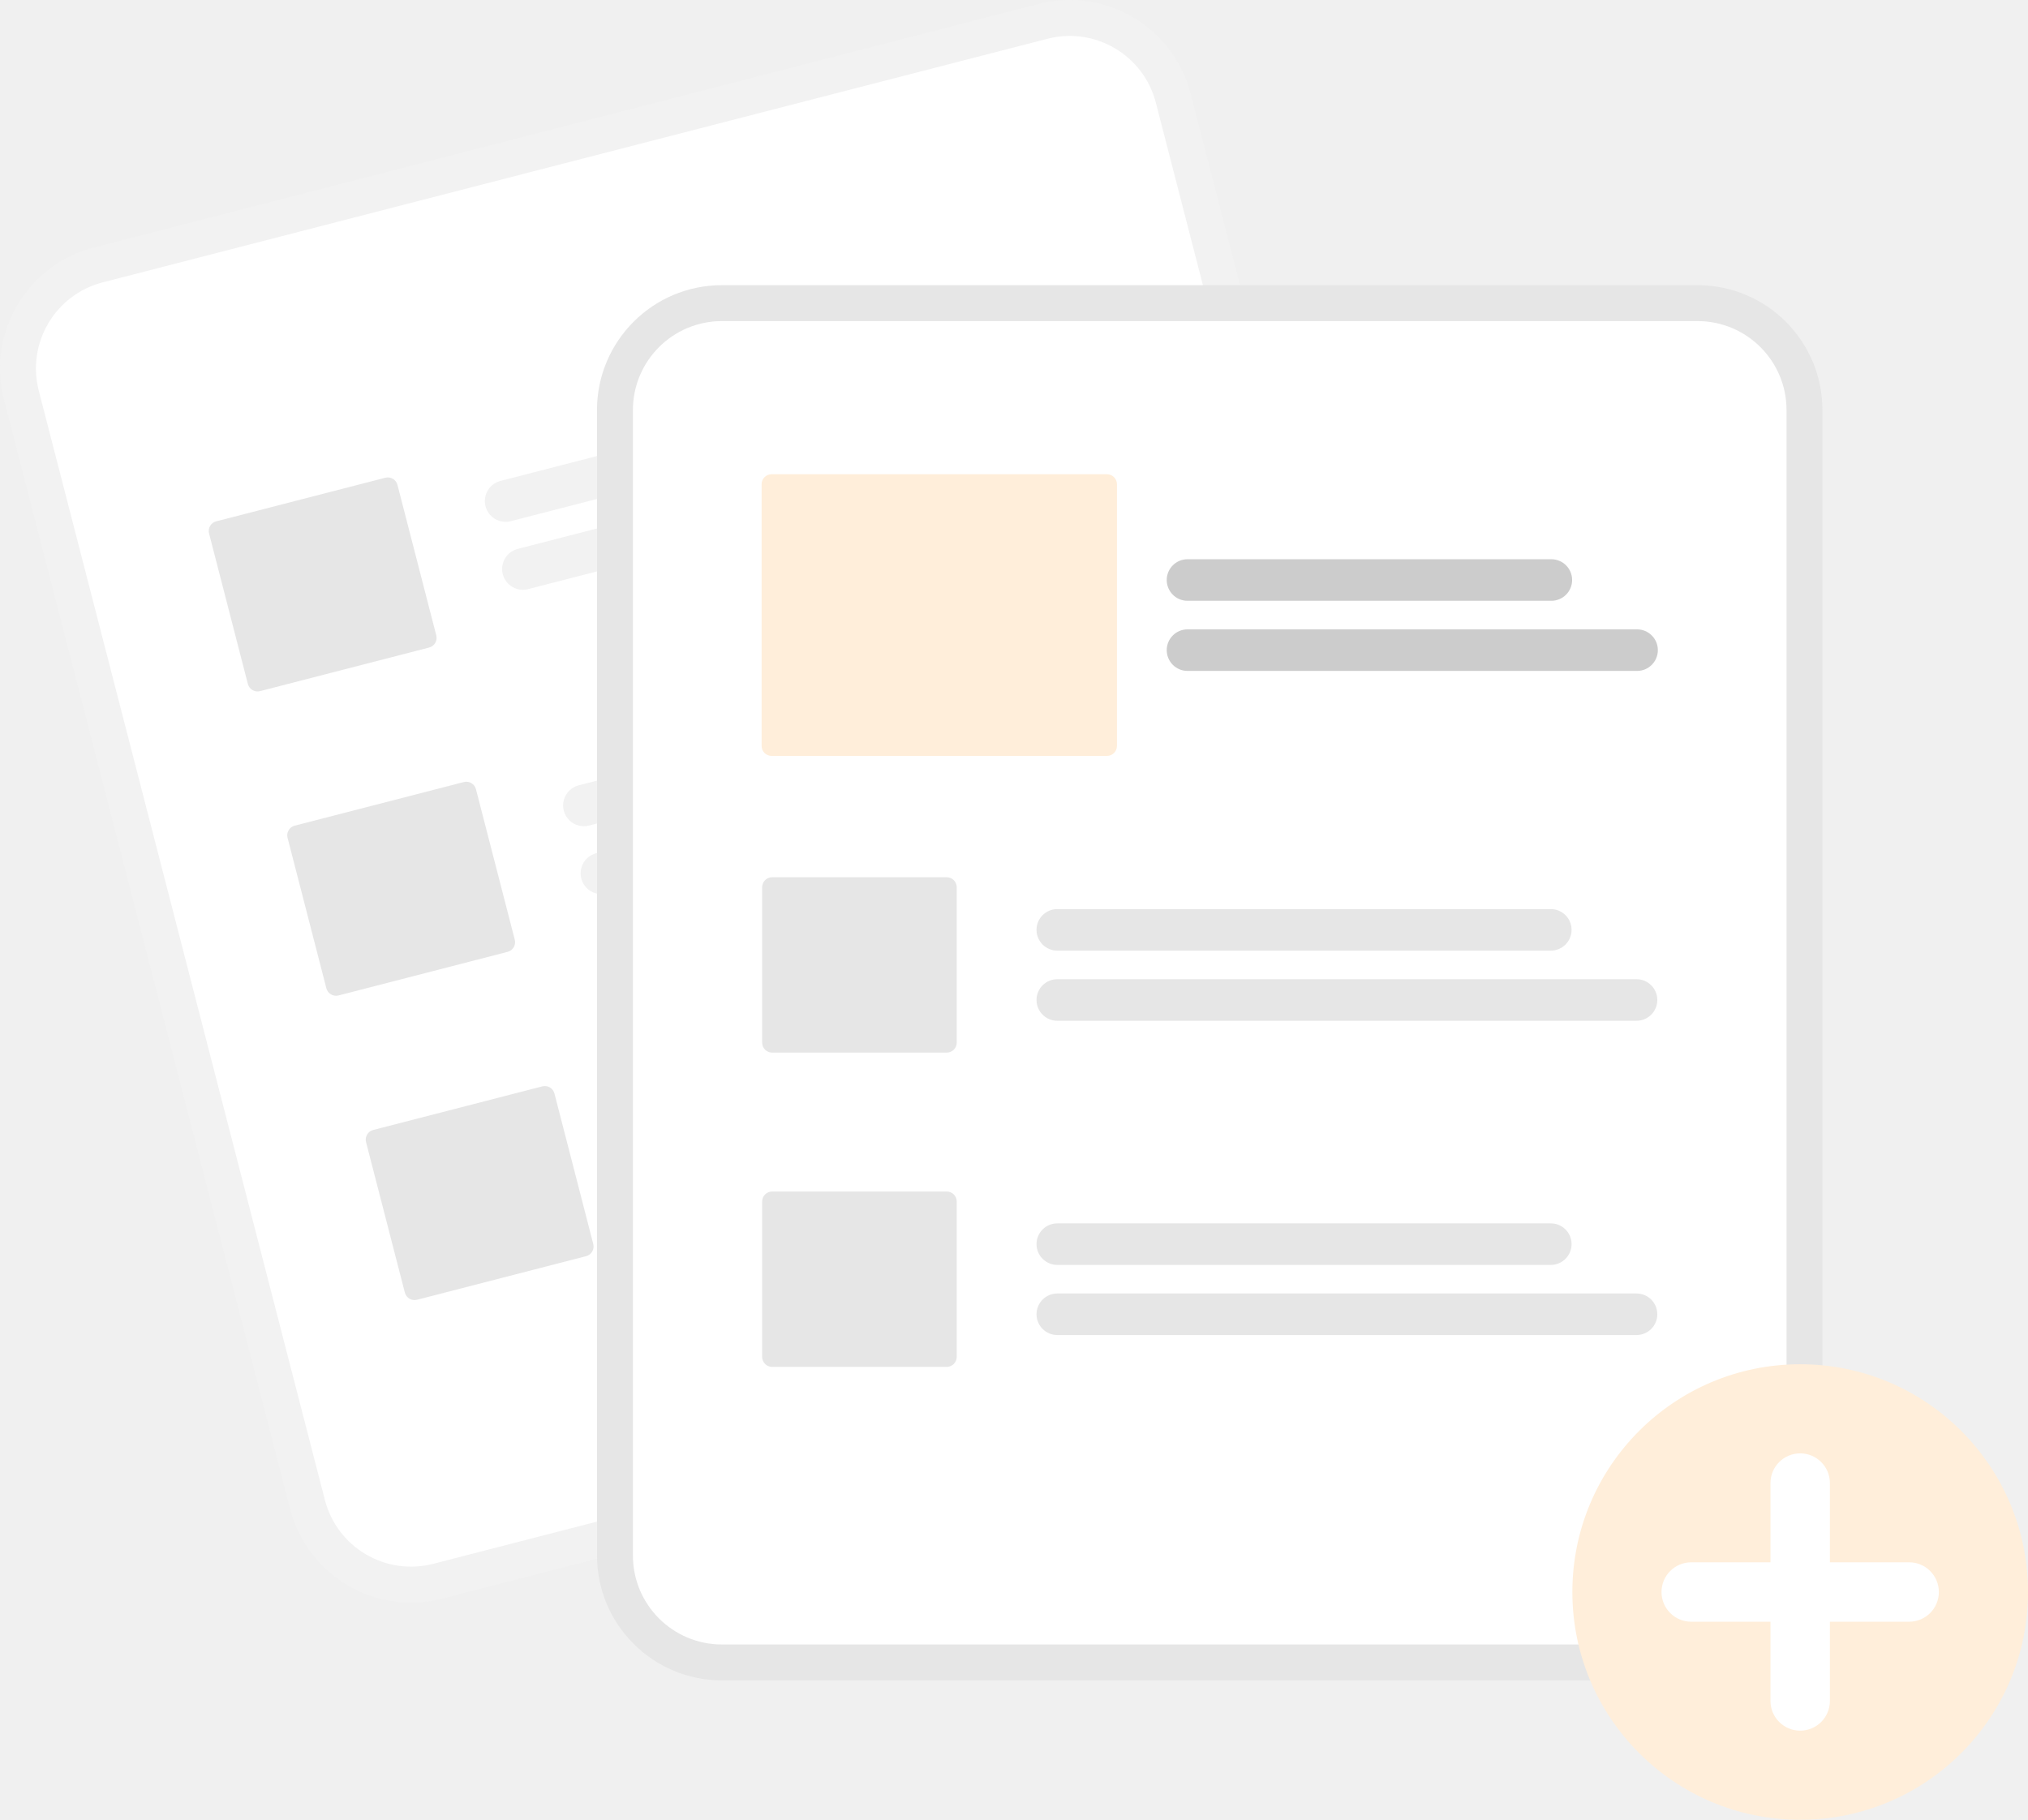
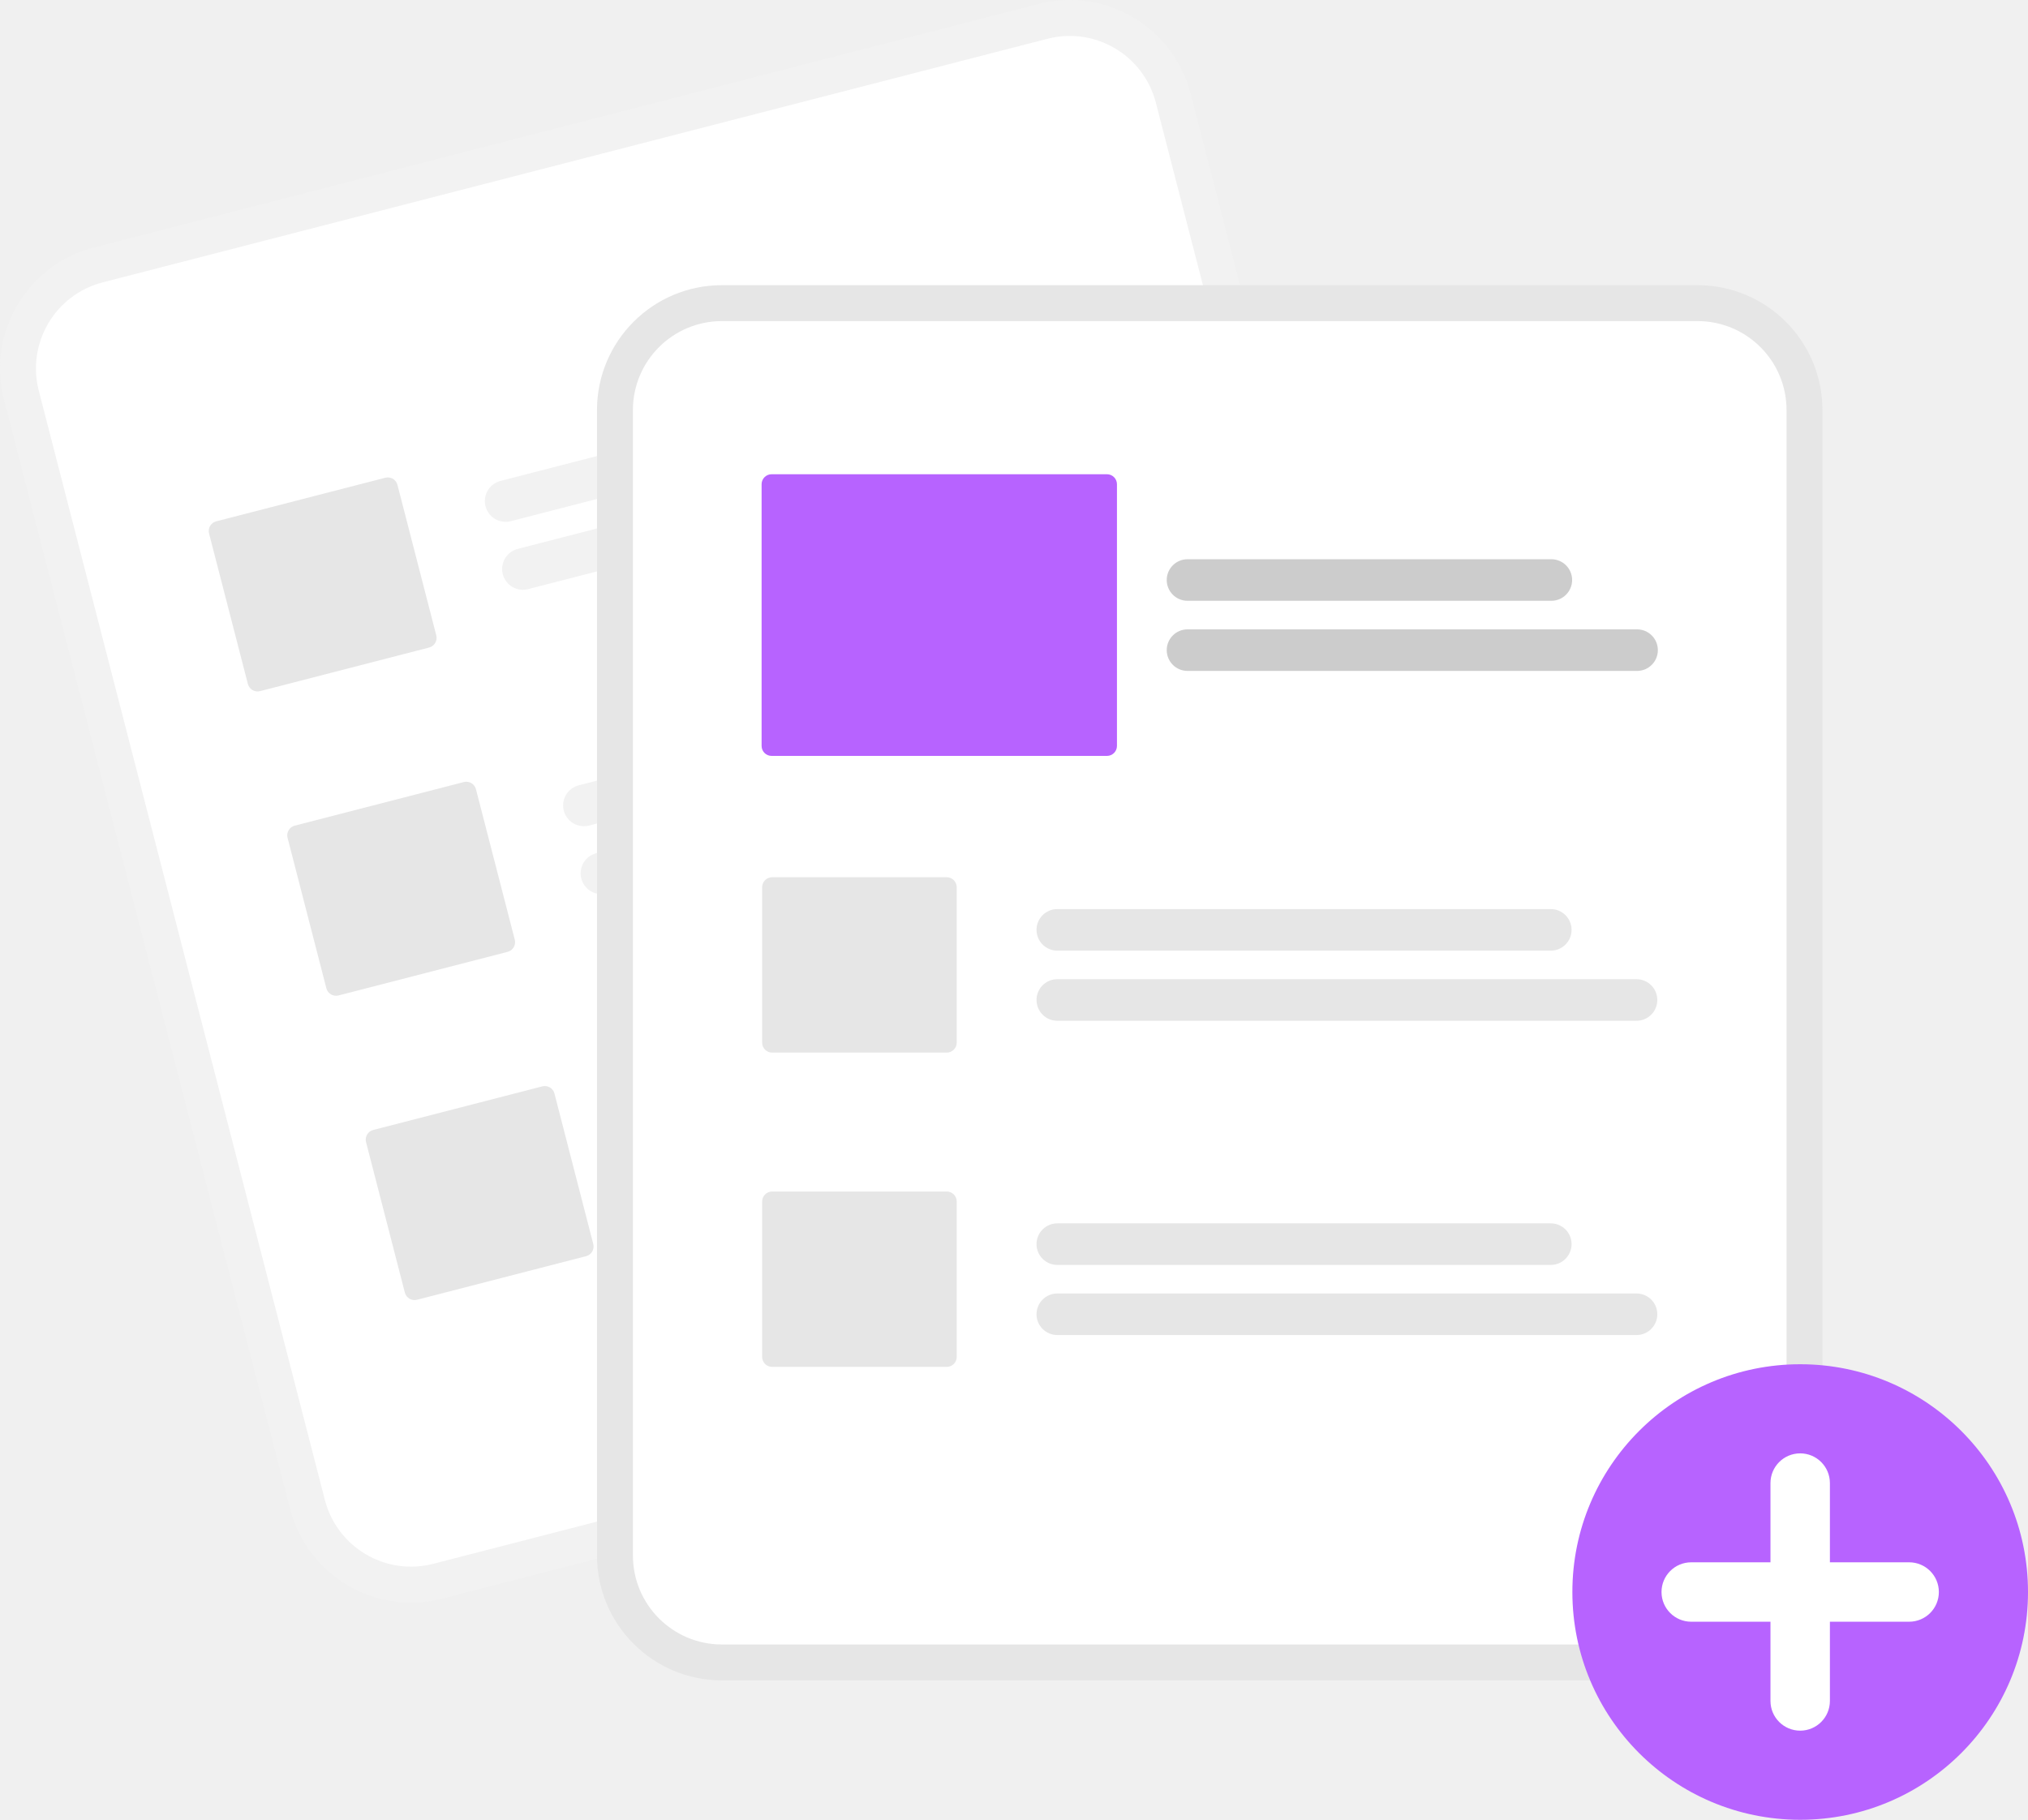
<svg xmlns="http://www.w3.org/2000/svg" data-name="Layer 1" width="782.044" height="701.88" viewBox="0 0 782.044 701.88">
  <path d="M609.488,100.59l-25.446,6.562L270.537,187.999,245.091,194.561A48.179,48.179,0,0,0,210.508,253.179L320.849,681.056a48.179,48.179,0,0,0,58.618,34.583l.066-.017,364.265-93.937.066-.017a48.179,48.179,0,0,0,34.583-58.618l-110.341-427.877A48.179,48.179,0,0,0,609.488,100.59Z" transform="translate(-208.9778 -99.05999)" fill="#f2f2f2" />
  <path d="M612.948,114.005l-30.139,7.772L278.69,200.204l-30.139,7.772a34.309,34.309,0,0,0-24.628,41.743l110.341,427.877a34.309,34.309,0,0,0,41.743,24.627l.066-.017,364.265-93.937.066-.017a34.309,34.309,0,0,0,24.627-41.743l-110.341-427.877A34.309,34.309,0,0,0,612.948,114.005Z" transform="translate(-208.9778 -99.05999)" fill="#fff" />
  <path d="M590.19,252.563,405.917,300.084a8.014,8.014,0,0,1-4.002-15.52l184.273-47.52A8.014,8.014,0,0,1,590.19,252.563Z" transform="translate(-208.9778 -99.05999)" fill="#f2f2f2" />
  <path d="M628.955,270.499,412.671,326.274a8.014,8.014,0,1,1-4.002-15.52l216.284-55.775a8.014,8.014,0,0,1,4.002,15.52Z" transform="translate(-208.9778 -99.05999)" fill="#f2f2f2" />
  <path d="M620.458,369.937l-184.273,47.52a8.014,8.014,0,1,1-4.002-15.52l184.273-47.52a8.014,8.014,0,1,1,4.002,15.52Z" transform="translate(-208.9778 -99.05999)" fill="#f2f2f2" />
  <path d="M659.223,387.873l-216.284,55.775a8.014,8.014,0,1,1-4.002-15.52l216.284-55.775a8.014,8.014,0,0,1,4.002,15.52Z" transform="translate(-208.9778 -99.05999)" fill="#f2f2f2" />
  <path d="M650.727,487.31l-184.273,47.52a8.014,8.014,0,0,1-4.002-15.52l184.273-47.52a8.014,8.014,0,0,1,4.002,15.52Z" transform="translate(-208.9778 -99.05999)" fill="#f2f2f2" />
  <path d="M689.492,505.246l-216.284,55.775a8.014,8.014,0,1,1-4.002-15.52l216.284-55.775a8.014,8.014,0,0,1,4.002,15.52Z" transform="translate(-208.9778 -99.05999)" fill="#f2f2f2" />
  <path d="M374.459,348.809l-65.212,16.817a3.847,3.847,0,0,1-4.681-2.761L289.596,304.816a3.847,3.847,0,0,1,2.761-4.681l65.212-16.817a3.847,3.847,0,0,1,4.681,2.761l14.969,58.048A3.847,3.847,0,0,1,374.459,348.809Z" transform="translate(-208.9778 -99.05999)" fill="#e6e6e6" />
  <path d="M404.727,466.182l-65.212,16.817a3.847,3.847,0,0,1-4.681-2.761l-14.969-58.048A3.847,3.847,0,0,1,322.626,417.509l65.212-16.817a3.847,3.847,0,0,1,4.681,2.761l14.969,58.048A3.847,3.847,0,0,1,404.727,466.182Z" transform="translate(-208.9778 -99.05999)" fill="#e6e6e6" />
  <path d="M434.995,583.556l-65.212,16.817a3.847,3.847,0,0,1-4.681-2.761l-14.969-58.048a3.847,3.847,0,0,1,2.761-4.681l65.212-16.817a3.847,3.847,0,0,1,4.681,2.761l14.969,58.048A3.847,3.847,0,0,1,434.995,583.556Z" transform="translate(-208.9778 -99.05999)" fill="#e6e6e6" />
  <path d="M863.636,209.052H487.318a48.179,48.179,0,0,0-48.125,48.125V699.053a48.179,48.179,0,0,0,48.125,48.125H863.636a48.179,48.179,0,0,0,48.125-48.125V257.177A48.179,48.179,0,0,0,863.636,209.052Z" transform="translate(-208.9778 -99.05999)" fill="#e6e6e6" />
  <path d="M863.637,222.906H487.318a34.309,34.309,0,0,0-34.271,34.271V699.053a34.309,34.309,0,0,0,34.271,34.271H863.637a34.309,34.309,0,0,0,34.271-34.271V257.177A34.309,34.309,0,0,0,863.637,222.906Z" transform="translate(-208.9778 -99.05999)" fill="#fff" />
-   <circle cx="694.194" cy="614.03" r="87.85" fill="#ffeeda" />
+   <circle cx="694.194" cy="614.03" r="87.85" fill="#b763ff" />
  <path d="M945.187,701.631H914.631V671.074a11.459,11.459,0,0,0-22.918,0v30.557H861.156a11.459,11.459,0,0,0,0,22.918h30.557V755.105a11.459,11.459,0,1,0,22.918,0V724.548h30.557a11.459,11.459,0,0,0,0-22.918Z" transform="translate(-208.9778 -99.05999)" fill="#fff" />
  <path d="M807.001,465.716H616.699a8.014,8.014,0,1,1,0-16.028H807.001a8.014,8.014,0,0,1,0,16.028Z" transform="translate(-208.9778 -99.05999)" fill="#e6e6e6" />
  <path d="M840.059,492.763H616.699a8.014,8.014,0,1,1,0-16.028H840.059a8.014,8.014,0,1,1,0,16.028Z" transform="translate(-208.9778 -99.05999)" fill="#e6e6e6" />
  <path d="M807.001,586.929H616.699a8.014,8.014,0,1,1,0-16.028H807.001a8.014,8.014,0,0,1,0,16.028Z" transform="translate(-208.9778 -99.05999)" fill="#e6e6e6" />
  <path d="M840.059,613.977H616.699a8.014,8.014,0,1,1,0-16.028H840.059a8.014,8.014,0,1,1,0,16.028Z" transform="translate(-208.9778 -99.05999)" fill="#e6e6e6" />
  <path d="M574.07,505.042H506.724a3.847,3.847,0,0,1-3.843-3.843V441.252a3.847,3.847,0,0,1,3.843-3.843h67.346a3.847,3.847,0,0,1,3.843,3.843v59.947A3.847,3.847,0,0,1,574.07,505.042Z" transform="translate(-208.9778 -99.05999)" fill="#e6e6e6" />
  <path d="M574.07,626.255H506.724a3.847,3.847,0,0,1-3.843-3.843V562.465a3.847,3.847,0,0,1,3.843-3.843h67.346a3.847,3.847,0,0,1,3.843,3.843v59.947A3.847,3.847,0,0,1,574.07,626.255Z" transform="translate(-208.9778 -99.05999)" fill="#e6e6e6" />
  <path d="M807.212,330.781H666.91a8.014,8.014,0,0,1,0-16.028H807.212a8.014,8.014,0,0,1,0,16.028Z" transform="translate(-208.9778 -99.05999)" fill="#ccc" />
  <path d="M840.27,357.829H666.91a8.014,8.014,0,1,1,0-16.028h173.36a8.014,8.014,0,0,1,0,16.028Z" transform="translate(-208.9778 -99.05999)" fill="#ccc" />
-   <path d="M635.859,390.607H506.513a3.847,3.847,0,0,1-3.843-3.843V285.817a3.847,3.847,0,0,1,3.843-3.843H635.859a3.847,3.847,0,0,1,3.843,3.843V386.764A3.847,3.847,0,0,1,635.859,390.607Z" transform="translate(-208.9778 -99.05999)" fill="#ffeeda" />
+   <path d="M635.859,390.607H506.513a3.847,3.847,0,0,1-3.843-3.843V285.817a3.847,3.847,0,0,1,3.843-3.843H635.859a3.847,3.847,0,0,1,3.843,3.843V386.764A3.847,3.847,0,0,1,635.859,390.607Z" transform="translate(-208.9778 -99.05999)" fill="#b763ff" />
</svg>
